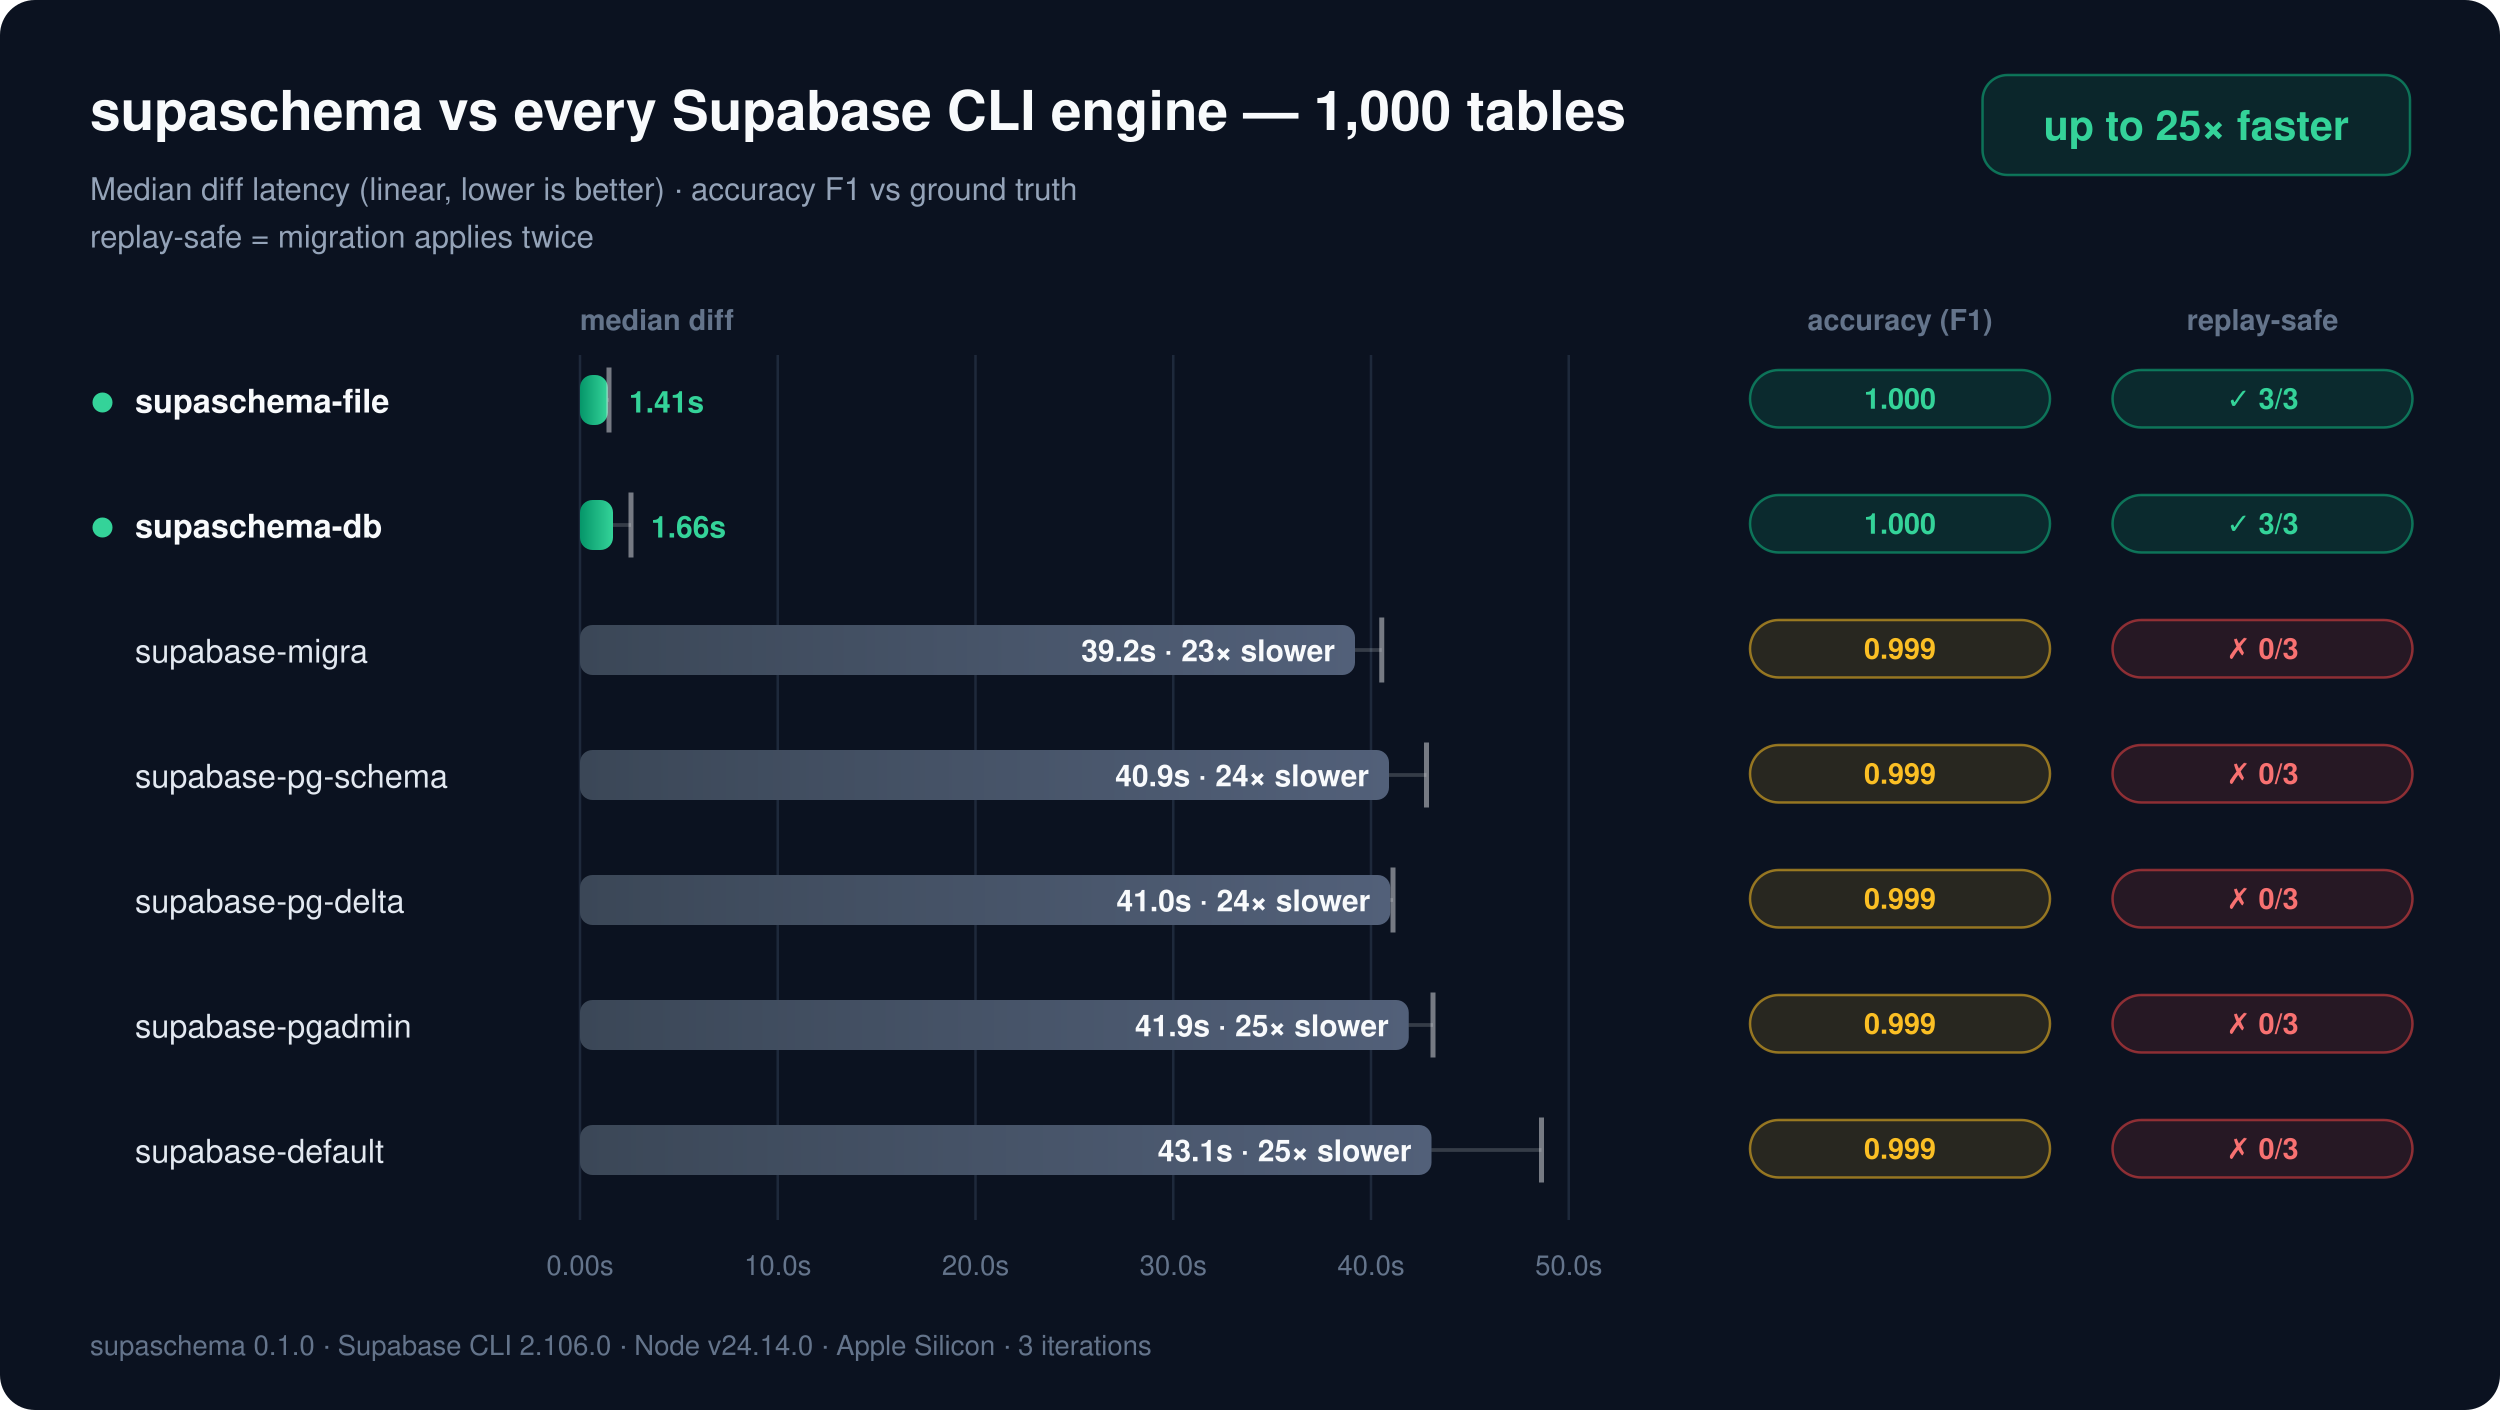
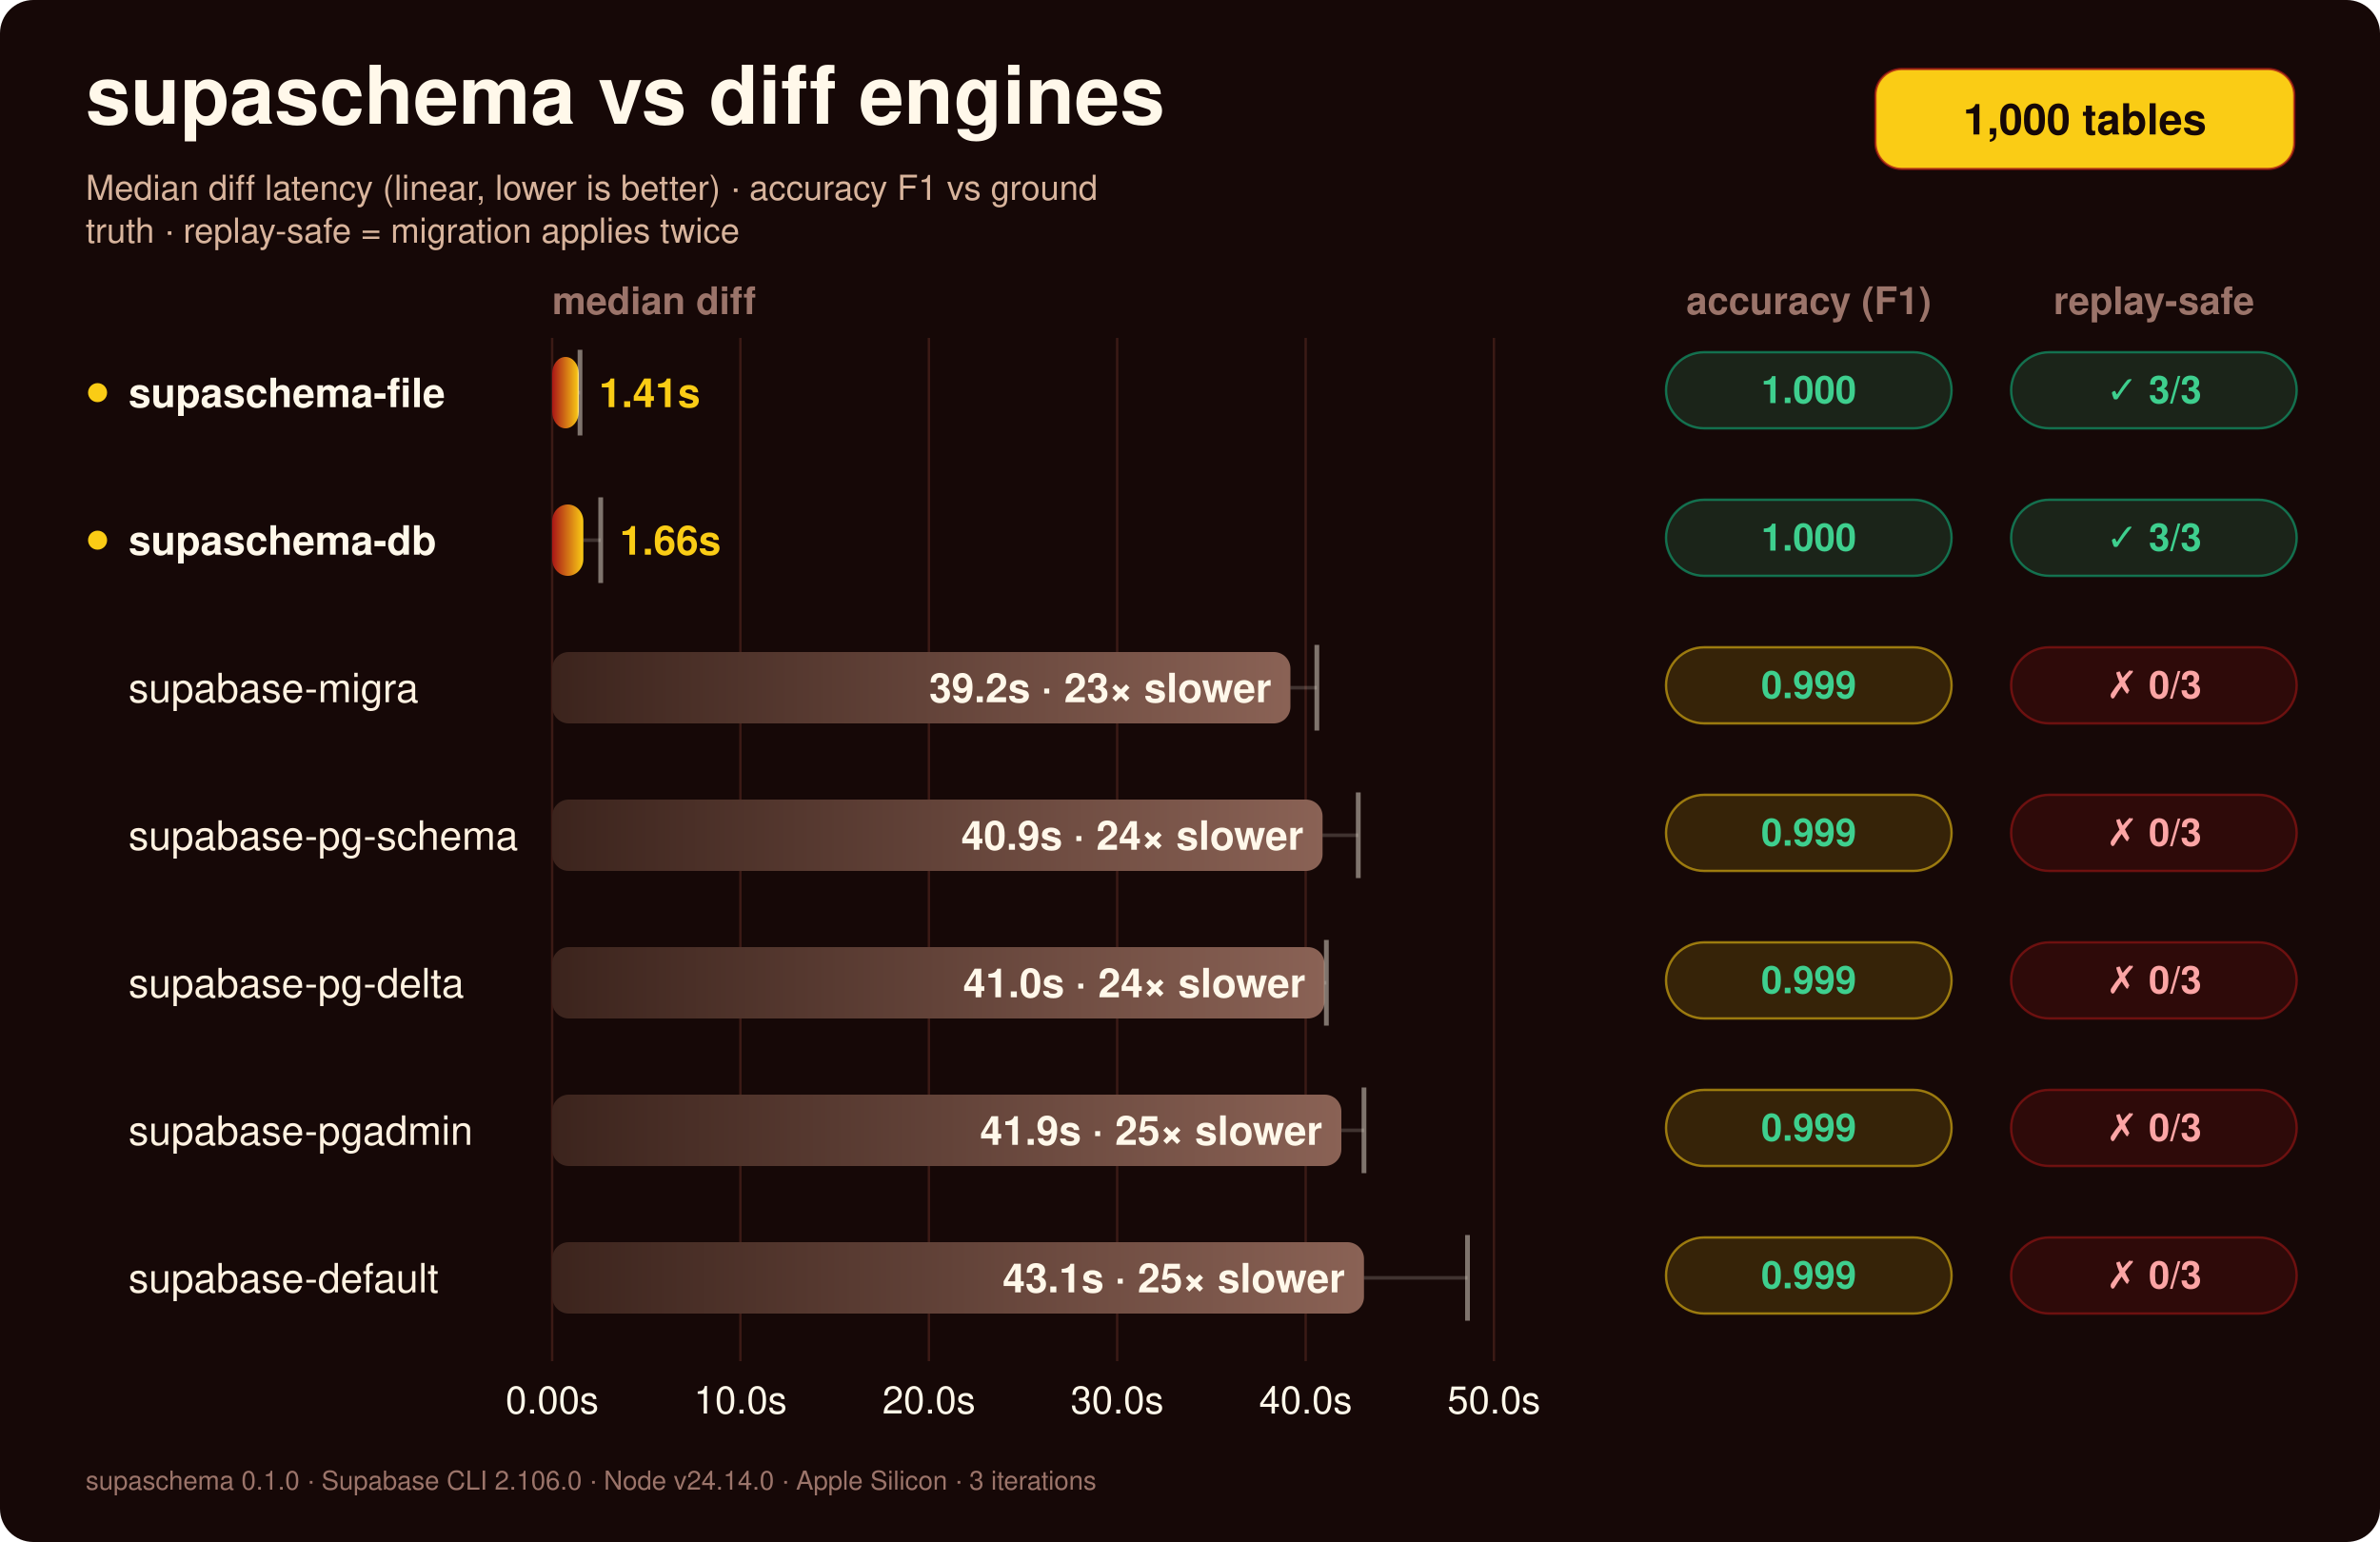
- <svg xmlns="http://www.w3.org/2000/svg" height="564" role="img" viewBox="0 0 1000 564" width="1000">
+ <svg xmlns="http://www.w3.org/2000/svg" height="648" role="img" viewBox="0 0 1000 648" width="1000">
  <defs>
    <linearGradient id="supaGradient" x1="0" x2="1" y1="0" y2="0">
-       <stop offset="0%" stop-color="#059669" />
-       <stop offset="100%" stop-color="#34d399" />
+       <stop offset="0%" stop-color="#A91616" />
+       <stop offset="100%" stop-color="#FACC15" />
    </linearGradient>
    <linearGradient id="slateGradient" x1="0" x2="1" y1="0" y2="0">
-       <stop offset="0%" stop-color="#3b4757" />
-       <stop offset="100%" stop-color="#526079" />
+       <stop offset="0%" stop-color="#3C241D" />
+       <stop offset="100%" stop-color="#8A6255" />
    </linearGradient>
  </defs>
-   <rect fill="#0b1220" height="100%" rx="14" width="100%" />
-   <text fill="#f8fafc" font-family="ui-sans-serif, system-ui, 'Segoe UI', Helvetica, Arial, sans-serif" font-size="22" font-weight="700" x="36.0" y="52.0">
-     supaschema vs every Supabase CLI engine — 1,000 tables
+   <rect fill="#160807" height="100%" rx="14" width="100%" />
+   <text fill="#FFF8EA" font-family="Aptos, 'Avenir Next', ui-sans-serif, system-ui, 'Segoe UI', Helvetica, Arial, sans-serif" font-size="34" font-weight="700" x="36.0" y="52.0">
+     supaschema vs diff engines
  </text>
-   <text fill="#94a3b8" font-family="ui-sans-serif, system-ui, 'Segoe UI', Helvetica, Arial, sans-serif" font-size="12.5" font-weight="400" x="36.0" y="80.0">
-     Median diff latency (linear, lower is better) · accuracy F1 vs ground truth
+   <rect fill="#FACC15" height="42" rx="11" stroke="#A91616" stroke-opacity="0.7" width="176" x="788" y="29" />
+   <text fill="#160807" font-family="Aptos, 'Avenir Next', ui-sans-serif, system-ui, 'Segoe UI', Helvetica, Arial, sans-serif" font-size="18" font-weight="800" text-anchor="middle" x="876.0" y="56.5">
+     1,000 tables
  </text>
-   <text fill="#94a3b8" font-family="ui-sans-serif, system-ui, 'Segoe UI', Helvetica, Arial, sans-serif" font-size="12.5" font-weight="400" x="36.0" y="99.0">
-     replay-safe = migration applies twice
+   <text fill="#D8B49C" font-family="Aptos, 'Avenir Next', ui-sans-serif, system-ui, 'Segoe UI', Helvetica, Arial, sans-serif" font-size="14.5" font-weight="400" x="36.0" y="84.0">
+     Median diff latency (linear, lower is better) · accuracy F1 vs ground
  </text>
-   <rect fill="rgba(16,185,129,0.12)" height="40" rx="10" stroke="#10b981" stroke-opacity="0.55" width="171" x="793" y="30" />
-   <text fill="#34d399" font-family="ui-sans-serif, system-ui, 'Segoe UI', Helvetica, Arial, sans-serif" font-size="16.5" font-weight="700" text-anchor="middle" x="878.5" y="56.0">
-     up to 25× faster
+   <text fill="#D8B49C" font-family="Aptos, 'Avenir Next', ui-sans-serif, system-ui, 'Segoe UI', Helvetica, Arial, sans-serif" font-size="14.5" font-weight="400" x="36.0" y="102.0">
+     truth · replay-safe = migration applies twice
  </text>
-   <text fill="#64748b" font-family="ui-sans-serif, system-ui, 'Segoe UI', Helvetica, Arial, sans-serif" font-size="11.5" font-weight="600" text-anchor="start" x="232.0" y="132.0">
+   <text fill="#9B746A" font-family="Aptos, 'Avenir Next', ui-sans-serif, system-ui, 'Segoe UI', Helvetica, Arial, sans-serif" font-size="16" font-weight="600" text-anchor="start" x="232.0" y="132.0">
    median diff
  </text>
-   <text fill="#64748b" font-family="ui-sans-serif, system-ui, 'Segoe UI', Helvetica, Arial, sans-serif" font-size="11.5" font-weight="600" text-anchor="middle" x="760.0" y="132.0">
+   <text fill="#9B746A" font-family="Aptos, 'Avenir Next', ui-sans-serif, system-ui, 'Segoe UI', Helvetica, Arial, sans-serif" font-size="16" font-weight="600" text-anchor="middle" x="760.0" y="132.0">
    accuracy (F1)
  </text>
-   <text fill="#64748b" font-family="ui-sans-serif, system-ui, 'Segoe UI', Helvetica, Arial, sans-serif" font-size="11.5" font-weight="600" text-anchor="middle" x="905.0" y="132.0">
+   <text fill="#9B746A" font-family="Aptos, 'Avenir Next', ui-sans-serif, system-ui, 'Segoe UI', Helvetica, Arial, sans-serif" font-size="16" font-weight="600" text-anchor="middle" x="905.0" y="132.0">
    replay-safe
  </text>
-   <line stroke="#1e293b" stroke-width="1" x1="232.0" x2="232.0" y1="142" y2="488" />
-   <text fill="#64748b" font-family="ui-sans-serif, system-ui, 'Segoe UI', Helvetica, Arial, sans-serif" font-size="11" font-weight="400" text-anchor="middle" x="232.0" y="510.0">
+   <line stroke="#3B1A15" stroke-width="1" x1="232.0" x2="232.0" y1="142" y2="572" />
+   <text fill="#FFF8EA" font-family="Aptos, 'Avenir Next', ui-sans-serif, system-ui, 'Segoe UI', Helvetica, Arial, sans-serif" font-size="16" font-weight="400" text-anchor="middle" x="232.0" y="594.0">
    0.00s
  </text>
-   <line stroke="#1e293b" stroke-width="1" x1="311.1" x2="311.1" y1="142" y2="488" />
-   <text fill="#64748b" font-family="ui-sans-serif, system-ui, 'Segoe UI', Helvetica, Arial, sans-serif" font-size="11" font-weight="400" text-anchor="middle" x="311.1" y="510.0">
+   <line stroke="#3B1A15" stroke-width="1" x1="311.1" x2="311.1" y1="142" y2="572" />
+   <text fill="#FFF8EA" font-family="Aptos, 'Avenir Next', ui-sans-serif, system-ui, 'Segoe UI', Helvetica, Arial, sans-serif" font-size="16" font-weight="400" text-anchor="middle" x="311.1" y="594.0">
    10.0s
  </text>
-   <line stroke="#1e293b" stroke-width="1" x1="390.2" x2="390.2" y1="142" y2="488" />
-   <text fill="#64748b" font-family="ui-sans-serif, system-ui, 'Segoe UI', Helvetica, Arial, sans-serif" font-size="11" font-weight="400" text-anchor="middle" x="390.2" y="510.0">
+   <line stroke="#3B1A15" stroke-width="1" x1="390.3" x2="390.3" y1="142" y2="572" />
+   <text fill="#FFF8EA" font-family="Aptos, 'Avenir Next', ui-sans-serif, system-ui, 'Segoe UI', Helvetica, Arial, sans-serif" font-size="16" font-weight="400" text-anchor="middle" x="390.3" y="594.0">
    20.0s
  </text>
-   <line stroke="#1e293b" stroke-width="1" x1="469.3" x2="469.3" y1="142" y2="488" />
-   <text fill="#64748b" font-family="ui-sans-serif, system-ui, 'Segoe UI', Helvetica, Arial, sans-serif" font-size="11" font-weight="400" text-anchor="middle" x="469.3" y="510.0">
+   <line stroke="#3B1A15" stroke-width="1" x1="469.4" x2="469.4" y1="142" y2="572" />
+   <text fill="#FFF8EA" font-family="Aptos, 'Avenir Next', ui-sans-serif, system-ui, 'Segoe UI', Helvetica, Arial, sans-serif" font-size="16" font-weight="400" text-anchor="middle" x="469.4" y="594.0">
    30.0s
  </text>
-   <line stroke="#1e293b" stroke-width="1" x1="548.4" x2="548.4" y1="142" y2="488" />
-   <text fill="#64748b" font-family="ui-sans-serif, system-ui, 'Segoe UI', Helvetica, Arial, sans-serif" font-size="11" font-weight="400" text-anchor="middle" x="548.4" y="510.0">
+   <line stroke="#3B1A15" stroke-width="1" x1="548.6" x2="548.6" y1="142" y2="572" />
+   <text fill="#FFF8EA" font-family="Aptos, 'Avenir Next', ui-sans-serif, system-ui, 'Segoe UI', Helvetica, Arial, sans-serif" font-size="16" font-weight="400" text-anchor="middle" x="548.6" y="594.0">
    40.0s
  </text>
-   <line stroke="#1e293b" stroke-width="1" x1="627.5" x2="627.5" y1="142" y2="488" />
-   <text fill="#64748b" font-family="ui-sans-serif, system-ui, 'Segoe UI', Helvetica, Arial, sans-serif" font-size="11" font-weight="400" text-anchor="middle" x="627.5" y="510.0">
+   <line stroke="#3B1A15" stroke-width="1" x1="627.7" x2="627.7" y1="142" y2="572" />
+   <text fill="#FFF8EA" font-family="Aptos, 'Avenir Next', ui-sans-serif, system-ui, 'Segoe UI', Helvetica, Arial, sans-serif" font-size="16" font-weight="400" text-anchor="middle" x="627.7" y="594.0">
    50.0s
  </text>
-   <circle cx="41" cy="161" fill="#34d399" r="4" />
-   <text fill="#f8fafc" font-family="ui-sans-serif, system-ui, 'Segoe UI', Helvetica, Arial, sans-serif" font-size="13" font-weight="650" x="54.0" y="165.0">
+   <circle cx="41" cy="165" fill="#FACC15" r="4" />
+   <text fill="#FFF8EA" font-family="Aptos, 'Avenir Next', ui-sans-serif, system-ui, 'Segoe UI', Helvetica, Arial, sans-serif" font-size="17" font-weight="650" x="54.0" y="171.1">
    supaschema-file
  </text>
-   <rect fill="url(#supaGradient)" height="20" rx="5" width="11.1" x="232" y="150" />
-   <line stroke="#f8fafc" stroke-opacity="0.18" stroke-width="1.5" x1="243.1" x2="243.6" y1="160" y2="160" />
-   <line stroke="#f8fafc" stroke-opacity="0.45" stroke-width="2" x1="243.6" x2="243.6" y1="147" y2="173" />
-   <text fill="#34d399" font-family="ui-sans-serif, system-ui, 'Segoe UI', Helvetica, Arial, sans-serif" font-size="12" font-weight="700" x="251.6" y="165.0">
+   <rect fill="url(#supaGradient)" height="30" rx="7" width="11.2" x="232" y="150" />
+   <line stroke="#FFF8EA" stroke-opacity="0.18" stroke-width="1.5" x1="243.2" x2="243.7" y1="165" y2="165" />
+   <line stroke="#FFF8EA" stroke-opacity="0.45" stroke-width="2" x1="243.7" x2="243.7" y1="147" y2="183" />
+   <text fill="#FACC15" font-family="Aptos, 'Avenir Next', ui-sans-serif, system-ui, 'Segoe UI', Helvetica, Arial, sans-serif" font-size="17" font-weight="700" x="251.7" y="171.1">
    1.41s
  </text>
-   <rect fill="rgba(16,185,129,0.14)" height="23" rx="11.5" stroke="#10b981" stroke-opacity="0.55" width="120" x="700" y="148" />
-   <text fill="#34d399" font-family="ui-sans-serif, system-ui, 'Segoe UI', Helvetica, Arial, sans-serif" font-size="11.5" font-weight="600" text-anchor="middle" x="760.0" y="163.5">
+   <rect fill="rgba(62,207,142,0.14)" height="32" rx="16" stroke="#10B981" stroke-opacity="0.55" width="120" x="700" y="148" />
+   <text fill="#3ECF8E" font-family="Aptos, 'Avenir Next', ui-sans-serif, system-ui, 'Segoe UI', Helvetica, Arial, sans-serif" font-size="16" font-weight="600" text-anchor="middle" x="760.0" y="169.4">
    1.000
  </text>
-   <rect fill="rgba(16,185,129,0.14)" height="23" rx="11.5" stroke="#10b981" stroke-opacity="0.55" width="120" x="845" y="148" />
-   <text fill="#34d399" font-family="ui-sans-serif, system-ui, 'Segoe UI', Helvetica, Arial, sans-serif" font-size="11.5" font-weight="600" text-anchor="middle" x="905.0" y="163.5">
+   <rect fill="rgba(62,207,142,0.14)" height="32" rx="16" stroke="#10B981" stroke-opacity="0.55" width="120" x="845" y="148" />
+   <text fill="#3ECF8E" font-family="Aptos, 'Avenir Next', ui-sans-serif, system-ui, 'Segoe UI', Helvetica, Arial, sans-serif" font-size="16" font-weight="600" text-anchor="middle" x="905.0" y="169.4">
    ✓ 3/3
  </text>
-   <circle cx="41" cy="211" fill="#34d399" r="4" />
-   <text fill="#f8fafc" font-family="ui-sans-serif, system-ui, 'Segoe UI', Helvetica, Arial, sans-serif" font-size="13" font-weight="650" x="54.0" y="215.0">
+   <circle cx="41" cy="227" fill="#FACC15" r="4" />
+   <text fill="#FFF8EA" font-family="Aptos, 'Avenir Next', ui-sans-serif, system-ui, 'Segoe UI', Helvetica, Arial, sans-serif" font-size="17" font-weight="650" x="54.0" y="233.1">
    supaschema-db
  </text>
-   <rect fill="url(#supaGradient)" height="20" rx="5" width="13.2" x="232" y="200" />
-   <line stroke="#f8fafc" stroke-opacity="0.18" stroke-width="1.5" x1="245.2" x2="252.4" y1="210" y2="210" />
-   <line stroke="#f8fafc" stroke-opacity="0.45" stroke-width="2" x1="252.4" x2="252.4" y1="197" y2="223" />
-   <text fill="#34d399" font-family="ui-sans-serif, system-ui, 'Segoe UI', Helvetica, Arial, sans-serif" font-size="12" font-weight="700" x="260.4" y="215.0">
+   <rect fill="url(#supaGradient)" height="30" rx="7" width="13.1" x="232" y="212" />
+   <line stroke="#FFF8EA" stroke-opacity="0.18" stroke-width="1.5" x1="245.1" x2="252.4" y1="227" y2="227" />
+   <line stroke="#FFF8EA" stroke-opacity="0.45" stroke-width="2" x1="252.4" x2="252.4" y1="209" y2="245" />
+   <text fill="#FACC15" font-family="Aptos, 'Avenir Next', ui-sans-serif, system-ui, 'Segoe UI', Helvetica, Arial, sans-serif" font-size="17" font-weight="700" x="260.4" y="233.1">
    1.66s
  </text>
-   <rect fill="rgba(16,185,129,0.14)" height="23" rx="11.5" stroke="#10b981" stroke-opacity="0.55" width="120" x="700" y="198" />
-   <text fill="#34d399" font-family="ui-sans-serif, system-ui, 'Segoe UI', Helvetica, Arial, sans-serif" font-size="11.5" font-weight="600" text-anchor="middle" x="760.0" y="213.5">
+   <rect fill="rgba(62,207,142,0.14)" height="32" rx="16" stroke="#10B981" stroke-opacity="0.55" width="120" x="700" y="210" />
+   <text fill="#3ECF8E" font-family="Aptos, 'Avenir Next', ui-sans-serif, system-ui, 'Segoe UI', Helvetica, Arial, sans-serif" font-size="16" font-weight="600" text-anchor="middle" x="760.0" y="231.4">
    1.000
  </text>
-   <rect fill="rgba(16,185,129,0.14)" height="23" rx="11.5" stroke="#10b981" stroke-opacity="0.55" width="120" x="845" y="198" />
-   <text fill="#34d399" font-family="ui-sans-serif, system-ui, 'Segoe UI', Helvetica, Arial, sans-serif" font-size="11.5" font-weight="600" text-anchor="middle" x="905.0" y="213.5">
+   <rect fill="rgba(62,207,142,0.14)" height="32" rx="16" stroke="#10B981" stroke-opacity="0.55" width="120" x="845" y="210" />
+   <text fill="#3ECF8E" font-family="Aptos, 'Avenir Next', ui-sans-serif, system-ui, 'Segoe UI', Helvetica, Arial, sans-serif" font-size="16" font-weight="600" text-anchor="middle" x="905.0" y="231.4">
    ✓ 3/3
  </text>
-   <text fill="#e2e8f0" font-family="ui-sans-serif, system-ui, 'Segoe UI', Helvetica, Arial, sans-serif" font-size="13" font-weight="450" x="54.0" y="265.0">
+   <text fill="#FFF2E1" font-family="Aptos, 'Avenir Next', ui-sans-serif, system-ui, 'Segoe UI', Helvetica, Arial, sans-serif" font-size="17" font-weight="450" x="54.0" y="295.1">
    supabase-migra
  </text>
-   <rect fill="url(#slateGradient)" height="20" rx="5" width="310.0" x="232" y="250" />
-   <line stroke="#f8fafc" stroke-opacity="0.18" stroke-width="1.5" x1="542.0" x2="552.7" y1="260" y2="260" />
-   <line stroke="#f8fafc" stroke-opacity="0.45" stroke-width="2" x1="552.7" x2="552.7" y1="247" y2="273" />
-   <text fill="#f8fafc" font-family="ui-sans-serif, system-ui, 'Segoe UI', Helvetica, Arial, sans-serif" font-size="12" font-weight="600" text-anchor="end" x="534.0" y="264.5">
+   <rect fill="url(#slateGradient)" height="30" rx="7" width="310.2" x="232" y="274" />
+   <line stroke="#FFF8EA" stroke-opacity="0.18" stroke-width="1.5" x1="542.2" x2="553.3" y1="289" y2="289" />
+   <line stroke="#FFF8EA" stroke-opacity="0.45" stroke-width="2" x1="553.3" x2="553.3" y1="271" y2="307" />
+   <text fill="#FFF8EA" font-family="Aptos, 'Avenir Next', ui-sans-serif, system-ui, 'Segoe UI', Helvetica, Arial, sans-serif" font-size="17" font-weight="600" text-anchor="end" x="534.2" y="295.1">
    39.2s · 23× slower
  </text>
-   <rect fill="rgba(251,191,36,0.12)" height="23" rx="11.5" stroke="#fbbf24" stroke-opacity="0.55" width="120" x="700" y="248" />
-   <text fill="#fbbf24" font-family="ui-sans-serif, system-ui, 'Segoe UI', Helvetica, Arial, sans-serif" font-size="11.5" font-weight="600" text-anchor="middle" x="760.0" y="263.5">
+   <rect fill="rgba(250,204,21,0.14)" height="32" rx="16" stroke="#FACC15" stroke-opacity="0.55" width="120" x="700" y="272" />
+   <text fill="#3ECF8E" font-family="Aptos, 'Avenir Next', ui-sans-serif, system-ui, 'Segoe UI', Helvetica, Arial, sans-serif" font-size="16" font-weight="600" text-anchor="middle" x="760.0" y="293.4">
    0.999
  </text>
-   <rect fill="rgba(239,68,68,0.12)" height="23" rx="11.5" stroke="#ef4444" stroke-opacity="0.55" width="120" x="845" y="248" />
-   <text fill="#f87171" font-family="ui-sans-serif, system-ui, 'Segoe UI', Helvetica, Arial, sans-serif" font-size="11.5" font-weight="600" text-anchor="middle" x="905.0" y="263.5">
+   <rect fill="rgba(169,22,22,0.16)" height="32" rx="16" stroke="#A91616" stroke-opacity="0.55" width="120" x="845" y="272" />
+   <text fill="#FCA5A5" font-family="Aptos, 'Avenir Next', ui-sans-serif, system-ui, 'Segoe UI', Helvetica, Arial, sans-serif" font-size="16" font-weight="600" text-anchor="middle" x="905.0" y="293.4">
    ✗ 0/3
  </text>
-   <text fill="#e2e8f0" font-family="ui-sans-serif, system-ui, 'Segoe UI', Helvetica, Arial, sans-serif" font-size="13" font-weight="450" x="54.0" y="315.0">
+   <text fill="#FFF2E1" font-family="Aptos, 'Avenir Next', ui-sans-serif, system-ui, 'Segoe UI', Helvetica, Arial, sans-serif" font-size="17" font-weight="450" x="54.0" y="357.1">
    supabase-pg-schema
  </text>
-   <rect fill="url(#slateGradient)" height="20" rx="5" width="323.6" x="232" y="300" />
-   <line stroke="#f8fafc" stroke-opacity="0.18" stroke-width="1.5" x1="555.6" x2="570.6" y1="310" y2="310" />
-   <line stroke="#f8fafc" stroke-opacity="0.45" stroke-width="2" x1="570.6" x2="570.6" y1="297" y2="323" />
-   <text fill="#f8fafc" font-family="ui-sans-serif, system-ui, 'Segoe UI', Helvetica, Arial, sans-serif" font-size="12" font-weight="600" text-anchor="end" x="547.6" y="314.5">
+   <rect fill="url(#slateGradient)" height="30" rx="7" width="323.7" x="232" y="336" />
+   <line stroke="#FFF8EA" stroke-opacity="0.18" stroke-width="1.5" x1="555.7" x2="570.7" y1="351" y2="351" />
+   <line stroke="#FFF8EA" stroke-opacity="0.45" stroke-width="2" x1="570.7" x2="570.7" y1="333" y2="369" />
+   <text fill="#FFF8EA" font-family="Aptos, 'Avenir Next', ui-sans-serif, system-ui, 'Segoe UI', Helvetica, Arial, sans-serif" font-size="17" font-weight="600" text-anchor="end" x="547.7" y="357.1">
    40.9s · 24× slower
  </text>
-   <rect fill="rgba(251,191,36,0.12)" height="23" rx="11.5" stroke="#fbbf24" stroke-opacity="0.55" width="120" x="700" y="298" />
-   <text fill="#fbbf24" font-family="ui-sans-serif, system-ui, 'Segoe UI', Helvetica, Arial, sans-serif" font-size="11.5" font-weight="600" text-anchor="middle" x="760.0" y="313.5">
+   <rect fill="rgba(250,204,21,0.14)" height="32" rx="16" stroke="#FACC15" stroke-opacity="0.55" width="120" x="700" y="334" />
+   <text fill="#3ECF8E" font-family="Aptos, 'Avenir Next', ui-sans-serif, system-ui, 'Segoe UI', Helvetica, Arial, sans-serif" font-size="16" font-weight="600" text-anchor="middle" x="760.0" y="355.4">
    0.999
  </text>
-   <rect fill="rgba(239,68,68,0.12)" height="23" rx="11.5" stroke="#ef4444" stroke-opacity="0.55" width="120" x="845" y="298" />
-   <text fill="#f87171" font-family="ui-sans-serif, system-ui, 'Segoe UI', Helvetica, Arial, sans-serif" font-size="11.5" font-weight="600" text-anchor="middle" x="905.0" y="313.5">
+   <rect fill="rgba(169,22,22,0.16)" height="32" rx="16" stroke="#A91616" stroke-opacity="0.55" width="120" x="845" y="334" />
+   <text fill="#FCA5A5" font-family="Aptos, 'Avenir Next', ui-sans-serif, system-ui, 'Segoe UI', Helvetica, Arial, sans-serif" font-size="16" font-weight="600" text-anchor="middle" x="905.0" y="355.4">
    ✗ 0/3
  </text>
-   <text fill="#e2e8f0" font-family="ui-sans-serif, system-ui, 'Segoe UI', Helvetica, Arial, sans-serif" font-size="13" font-weight="450" x="54.0" y="365.0">
+   <text fill="#FFF2E1" font-family="Aptos, 'Avenir Next', ui-sans-serif, system-ui, 'Segoe UI', Helvetica, Arial, sans-serif" font-size="17" font-weight="450" x="54.0" y="419.1">
    supabase-pg-delta
  </text>
-   <rect fill="url(#slateGradient)" height="20" rx="5" width="324.1" x="232" y="350" />
-   <line stroke="#f8fafc" stroke-opacity="0.18" stroke-width="1.5" x1="556.1" x2="557.2" y1="360" y2="360" />
-   <line stroke="#f8fafc" stroke-opacity="0.45" stroke-width="2" x1="557.2" x2="557.2" y1="347" y2="373" />
-   <text fill="#f8fafc" font-family="ui-sans-serif, system-ui, 'Segoe UI', Helvetica, Arial, sans-serif" font-size="12" font-weight="600" text-anchor="end" x="548.1" y="364.5">
+   <rect fill="url(#slateGradient)" height="30" rx="7" width="324.5" x="232" y="398" />
+   <line stroke="#FFF8EA" stroke-opacity="0.18" stroke-width="1.5" x1="556.5" x2="557.3" y1="413" y2="413" />
+   <line stroke="#FFF8EA" stroke-opacity="0.45" stroke-width="2" x1="557.3" x2="557.3" y1="395" y2="431" />
+   <text fill="#FFF8EA" font-family="Aptos, 'Avenir Next', ui-sans-serif, system-ui, 'Segoe UI', Helvetica, Arial, sans-serif" font-size="17" font-weight="600" text-anchor="end" x="548.5" y="419.1">
    41.0s · 24× slower
  </text>
-   <rect fill="rgba(251,191,36,0.12)" height="23" rx="11.5" stroke="#fbbf24" stroke-opacity="0.55" width="120" x="700" y="348" />
-   <text fill="#fbbf24" font-family="ui-sans-serif, system-ui, 'Segoe UI', Helvetica, Arial, sans-serif" font-size="11.5" font-weight="600" text-anchor="middle" x="760.0" y="363.5">
+   <rect fill="rgba(250,204,21,0.14)" height="32" rx="16" stroke="#FACC15" stroke-opacity="0.55" width="120" x="700" y="396" />
+   <text fill="#3ECF8E" font-family="Aptos, 'Avenir Next', ui-sans-serif, system-ui, 'Segoe UI', Helvetica, Arial, sans-serif" font-size="16" font-weight="600" text-anchor="middle" x="760.0" y="417.4">
    0.999
  </text>
-   <rect fill="rgba(239,68,68,0.12)" height="23" rx="11.5" stroke="#ef4444" stroke-opacity="0.55" width="120" x="845" y="348" />
-   <text fill="#f87171" font-family="ui-sans-serif, system-ui, 'Segoe UI', Helvetica, Arial, sans-serif" font-size="11.5" font-weight="600" text-anchor="middle" x="905.0" y="363.5">
+   <rect fill="rgba(169,22,22,0.16)" height="32" rx="16" stroke="#A91616" stroke-opacity="0.55" width="120" x="845" y="396" />
+   <text fill="#FCA5A5" font-family="Aptos, 'Avenir Next', ui-sans-serif, system-ui, 'Segoe UI', Helvetica, Arial, sans-serif" font-size="16" font-weight="600" text-anchor="middle" x="905.0" y="417.4">
    ✗ 0/3
  </text>
-   <text fill="#e2e8f0" font-family="ui-sans-serif, system-ui, 'Segoe UI', Helvetica, Arial, sans-serif" font-size="13" font-weight="450" x="54.0" y="415.0">
+   <text fill="#FFF2E1" font-family="Aptos, 'Avenir Next', ui-sans-serif, system-ui, 'Segoe UI', Helvetica, Arial, sans-serif" font-size="17" font-weight="450" x="54.0" y="481.1">
    supabase-pgadmin
  </text>
-   <rect fill="url(#slateGradient)" height="20" rx="5" width="331.5" x="232" y="400" />
-   <line stroke="#f8fafc" stroke-opacity="0.18" stroke-width="1.5" x1="563.5" x2="573.2" y1="410" y2="410" />
-   <line stroke="#f8fafc" stroke-opacity="0.45" stroke-width="2" x1="573.2" x2="573.2" y1="397" y2="423" />
-   <text fill="#f8fafc" font-family="ui-sans-serif, system-ui, 'Segoe UI', Helvetica, Arial, sans-serif" font-size="12" font-weight="600" text-anchor="end" x="555.5" y="414.5">
+   <rect fill="url(#slateGradient)" height="30" rx="7" width="331.6" x="232" y="460" />
+   <line stroke="#FFF8EA" stroke-opacity="0.18" stroke-width="1.5" x1="563.6" x2="573.1" y1="475" y2="475" />
+   <line stroke="#FFF8EA" stroke-opacity="0.45" stroke-width="2" x1="573.1" x2="573.1" y1="457" y2="493" />
+   <text fill="#FFF8EA" font-family="Aptos, 'Avenir Next', ui-sans-serif, system-ui, 'Segoe UI', Helvetica, Arial, sans-serif" font-size="17" font-weight="600" text-anchor="end" x="555.6" y="481.1">
    41.9s · 25× slower
  </text>
-   <rect fill="rgba(251,191,36,0.12)" height="23" rx="11.5" stroke="#fbbf24" stroke-opacity="0.55" width="120" x="700" y="398" />
-   <text fill="#fbbf24" font-family="ui-sans-serif, system-ui, 'Segoe UI', Helvetica, Arial, sans-serif" font-size="11.5" font-weight="600" text-anchor="middle" x="760.0" y="413.5">
+   <rect fill="rgba(250,204,21,0.14)" height="32" rx="16" stroke="#FACC15" stroke-opacity="0.55" width="120" x="700" y="458" />
+   <text fill="#3ECF8E" font-family="Aptos, 'Avenir Next', ui-sans-serif, system-ui, 'Segoe UI', Helvetica, Arial, sans-serif" font-size="16" font-weight="600" text-anchor="middle" x="760.0" y="479.4">
    0.999
  </text>
-   <rect fill="rgba(239,68,68,0.12)" height="23" rx="11.5" stroke="#ef4444" stroke-opacity="0.55" width="120" x="845" y="398" />
-   <text fill="#f87171" font-family="ui-sans-serif, system-ui, 'Segoe UI', Helvetica, Arial, sans-serif" font-size="11.5" font-weight="600" text-anchor="middle" x="905.0" y="413.5">
+   <rect fill="rgba(169,22,22,0.16)" height="32" rx="16" stroke="#A91616" stroke-opacity="0.55" width="120" x="845" y="458" />
+   <text fill="#FCA5A5" font-family="Aptos, 'Avenir Next', ui-sans-serif, system-ui, 'Segoe UI', Helvetica, Arial, sans-serif" font-size="16" font-weight="600" text-anchor="middle" x="905.0" y="479.4">
    ✗ 0/3
  </text>
-   <text fill="#e2e8f0" font-family="ui-sans-serif, system-ui, 'Segoe UI', Helvetica, Arial, sans-serif" font-size="13" font-weight="450" x="54.0" y="465.0">
+   <text fill="#FFF2E1" font-family="Aptos, 'Avenir Next', ui-sans-serif, system-ui, 'Segoe UI', Helvetica, Arial, sans-serif" font-size="17" font-weight="450" x="54.0" y="543.1">
    supabase-default
  </text>
-   <rect fill="url(#slateGradient)" height="20" rx="5" width="340.6" x="232" y="450" />
-   <line stroke="#f8fafc" stroke-opacity="0.18" stroke-width="1.5" x1="572.6" x2="616.6" y1="460" y2="460" />
-   <line stroke="#f8fafc" stroke-opacity="0.45" stroke-width="2" x1="616.6" x2="616.6" y1="447" y2="473" />
-   <text fill="#f8fafc" font-family="ui-sans-serif, system-ui, 'Segoe UI', Helvetica, Arial, sans-serif" font-size="12" font-weight="600" text-anchor="end" x="564.6" y="464.5">
+   <rect fill="url(#slateGradient)" height="30" rx="7" width="341.1" x="232" y="522" />
+   <line stroke="#FFF8EA" stroke-opacity="0.18" stroke-width="1.5" x1="573.1" x2="616.6" y1="537" y2="537" />
+   <line stroke="#FFF8EA" stroke-opacity="0.45" stroke-width="2" x1="616.6" x2="616.6" y1="519" y2="555" />
+   <text fill="#FFF8EA" font-family="Aptos, 'Avenir Next', ui-sans-serif, system-ui, 'Segoe UI', Helvetica, Arial, sans-serif" font-size="17" font-weight="600" text-anchor="end" x="565.1" y="543.1">
    43.1s · 25× slower
  </text>
-   <rect fill="rgba(251,191,36,0.12)" height="23" rx="11.5" stroke="#fbbf24" stroke-opacity="0.55" width="120" x="700" y="448" />
-   <text fill="#fbbf24" font-family="ui-sans-serif, system-ui, 'Segoe UI', Helvetica, Arial, sans-serif" font-size="11.5" font-weight="600" text-anchor="middle" x="760.0" y="463.5">
+   <rect fill="rgba(250,204,21,0.14)" height="32" rx="16" stroke="#FACC15" stroke-opacity="0.55" width="120" x="700" y="520" />
+   <text fill="#3ECF8E" font-family="Aptos, 'Avenir Next', ui-sans-serif, system-ui, 'Segoe UI', Helvetica, Arial, sans-serif" font-size="16" font-weight="600" text-anchor="middle" x="760.0" y="541.4">
    0.999
  </text>
-   <rect fill="rgba(239,68,68,0.12)" height="23" rx="11.5" stroke="#ef4444" stroke-opacity="0.55" width="120" x="845" y="448" />
-   <text fill="#f87171" font-family="ui-sans-serif, system-ui, 'Segoe UI', Helvetica, Arial, sans-serif" font-size="11.5" font-weight="600" text-anchor="middle" x="905.0" y="463.5">
+   <rect fill="rgba(169,22,22,0.16)" height="32" rx="16" stroke="#A91616" stroke-opacity="0.55" width="120" x="845" y="520" />
+   <text fill="#FCA5A5" font-family="Aptos, 'Avenir Next', ui-sans-serif, system-ui, 'Segoe UI', Helvetica, Arial, sans-serif" font-size="16" font-weight="600" text-anchor="middle" x="905.0" y="541.4">
    ✗ 0/3
  </text>
-   <text fill="#64748b" font-family="ui-sans-serif, system-ui, 'Segoe UI', Helvetica, Arial, sans-serif" font-size="11" font-weight="400" x="36.0" y="542.0">
+   <text fill="#9B746A" font-family="Aptos, 'Avenir Next', ui-sans-serif, system-ui, 'Segoe UI', Helvetica, Arial, sans-serif" font-size="11" font-weight="400" x="36.0" y="626.0">
    supaschema 0.1.0 · Supabase CLI 2.106.0 · Node v24.14.0 · Apple Silicon · 3 iterations
  </text>
</svg>
